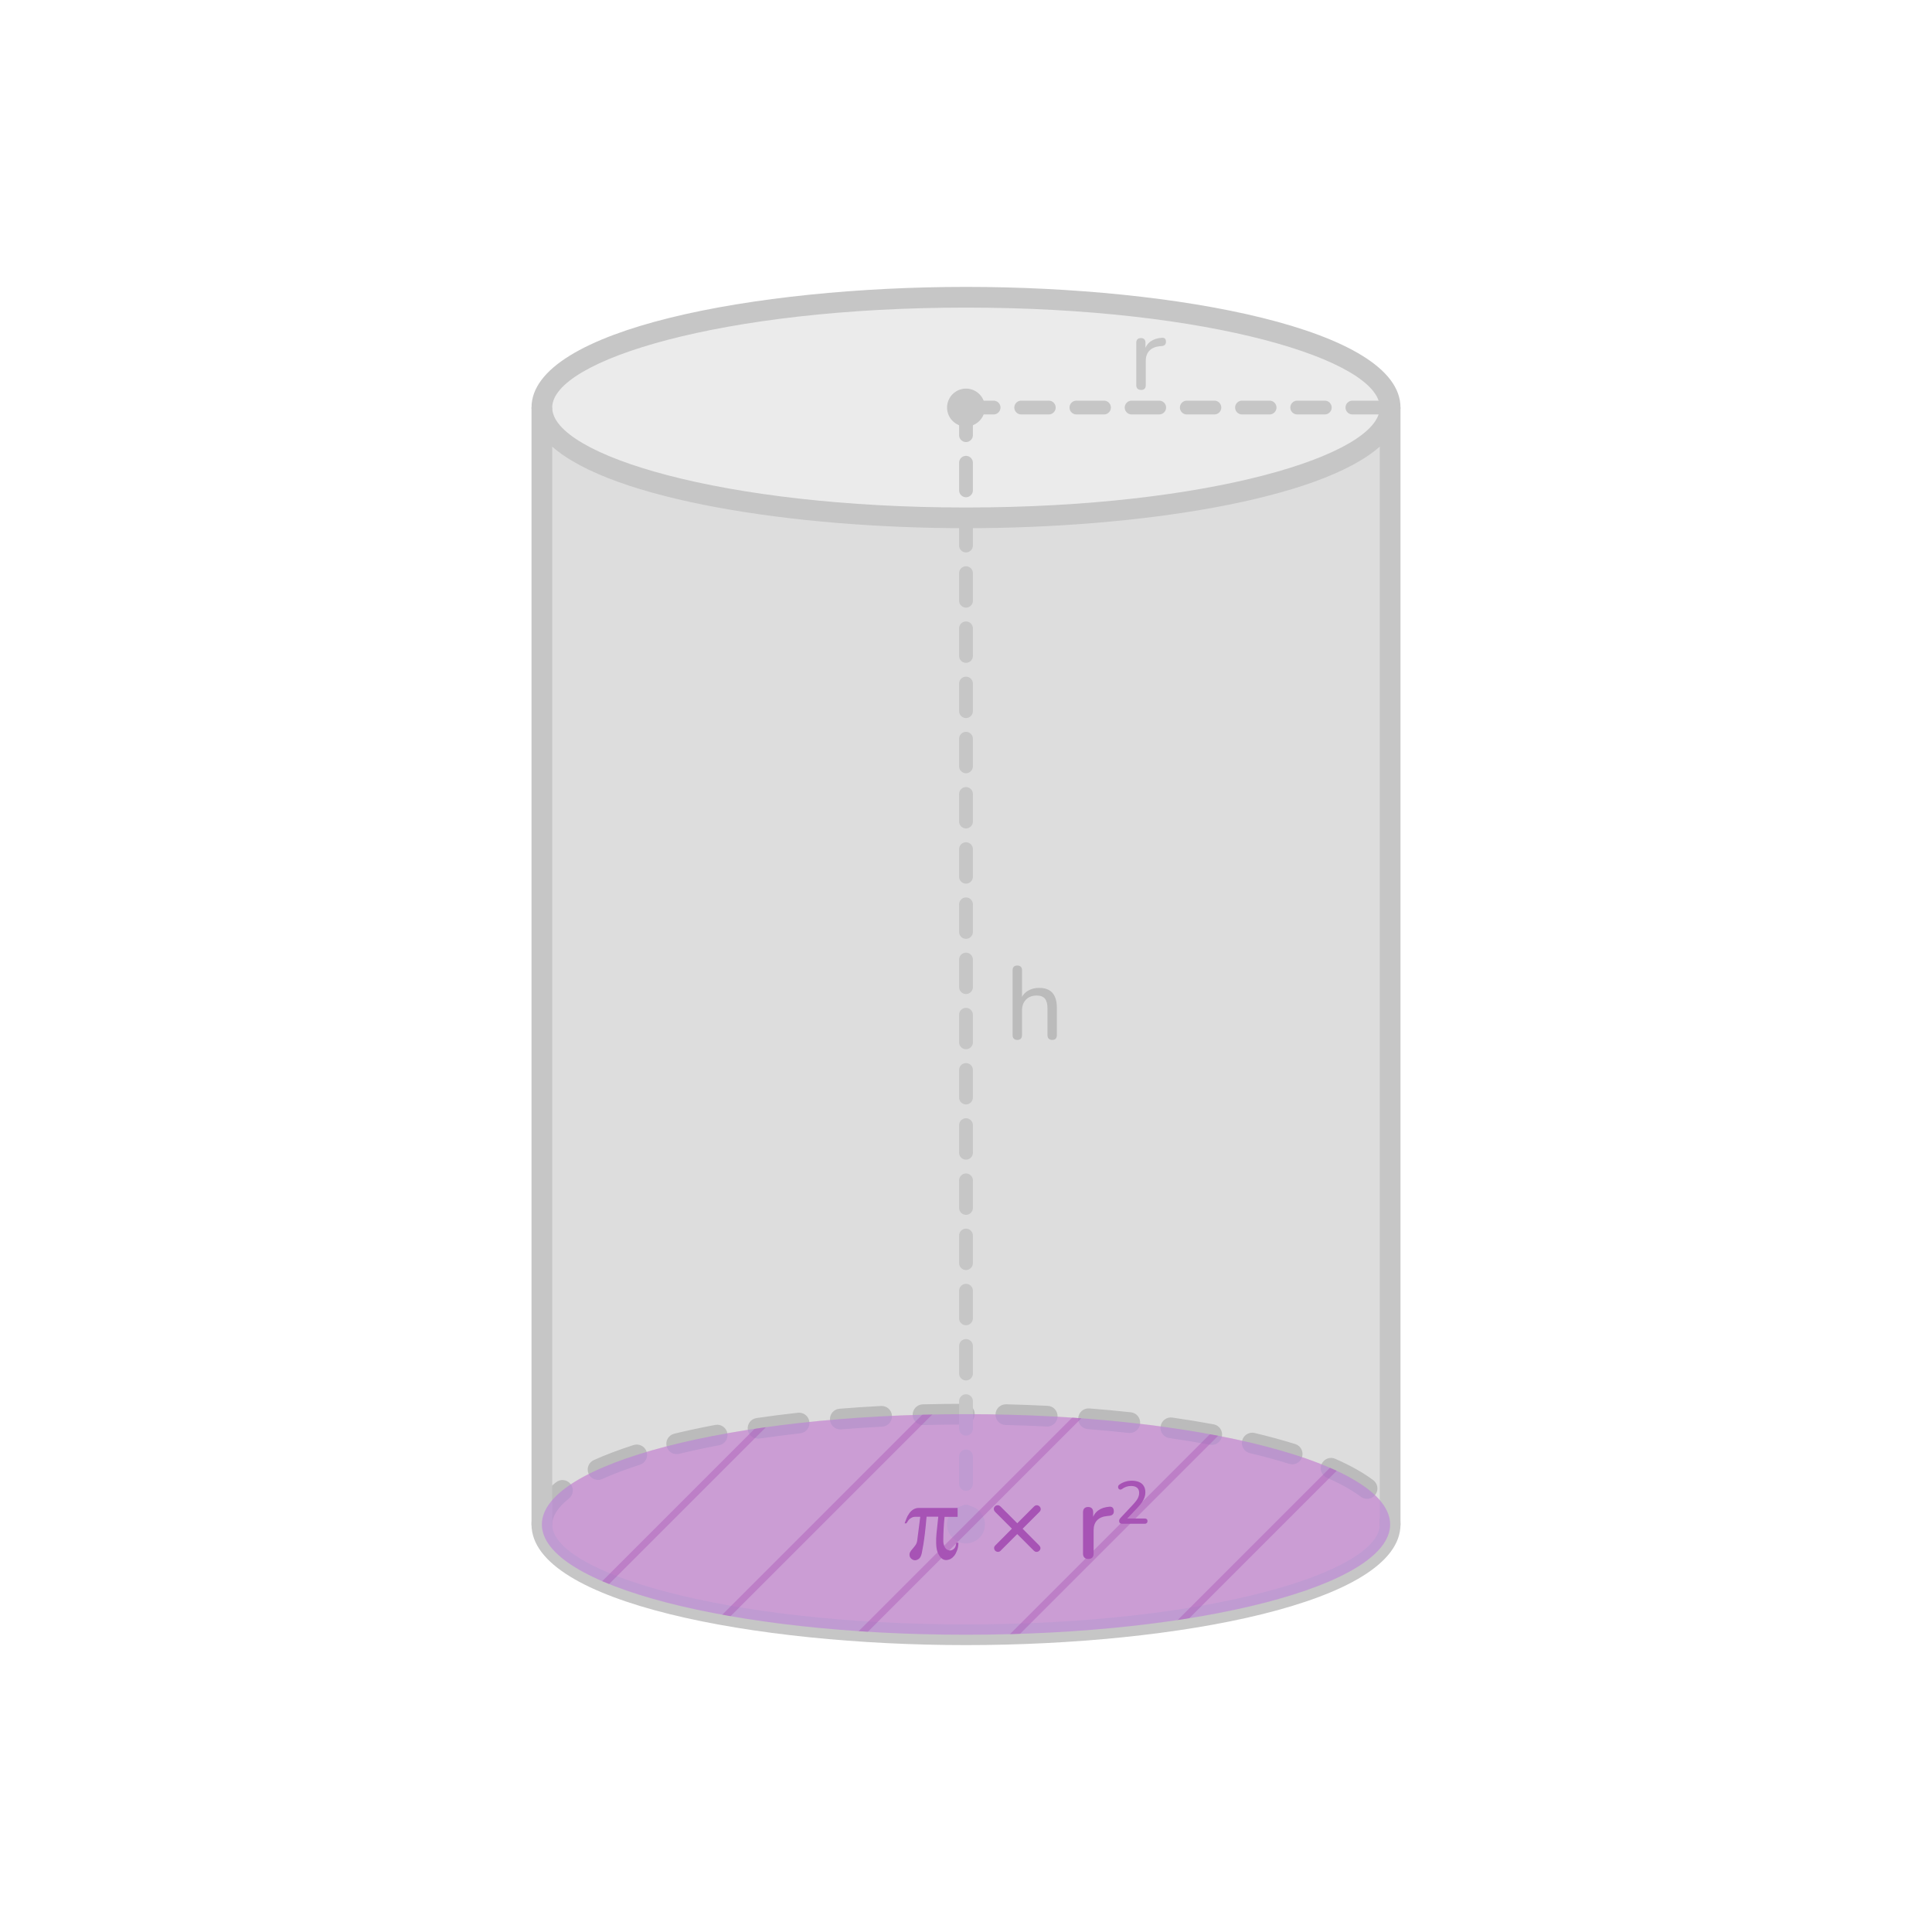
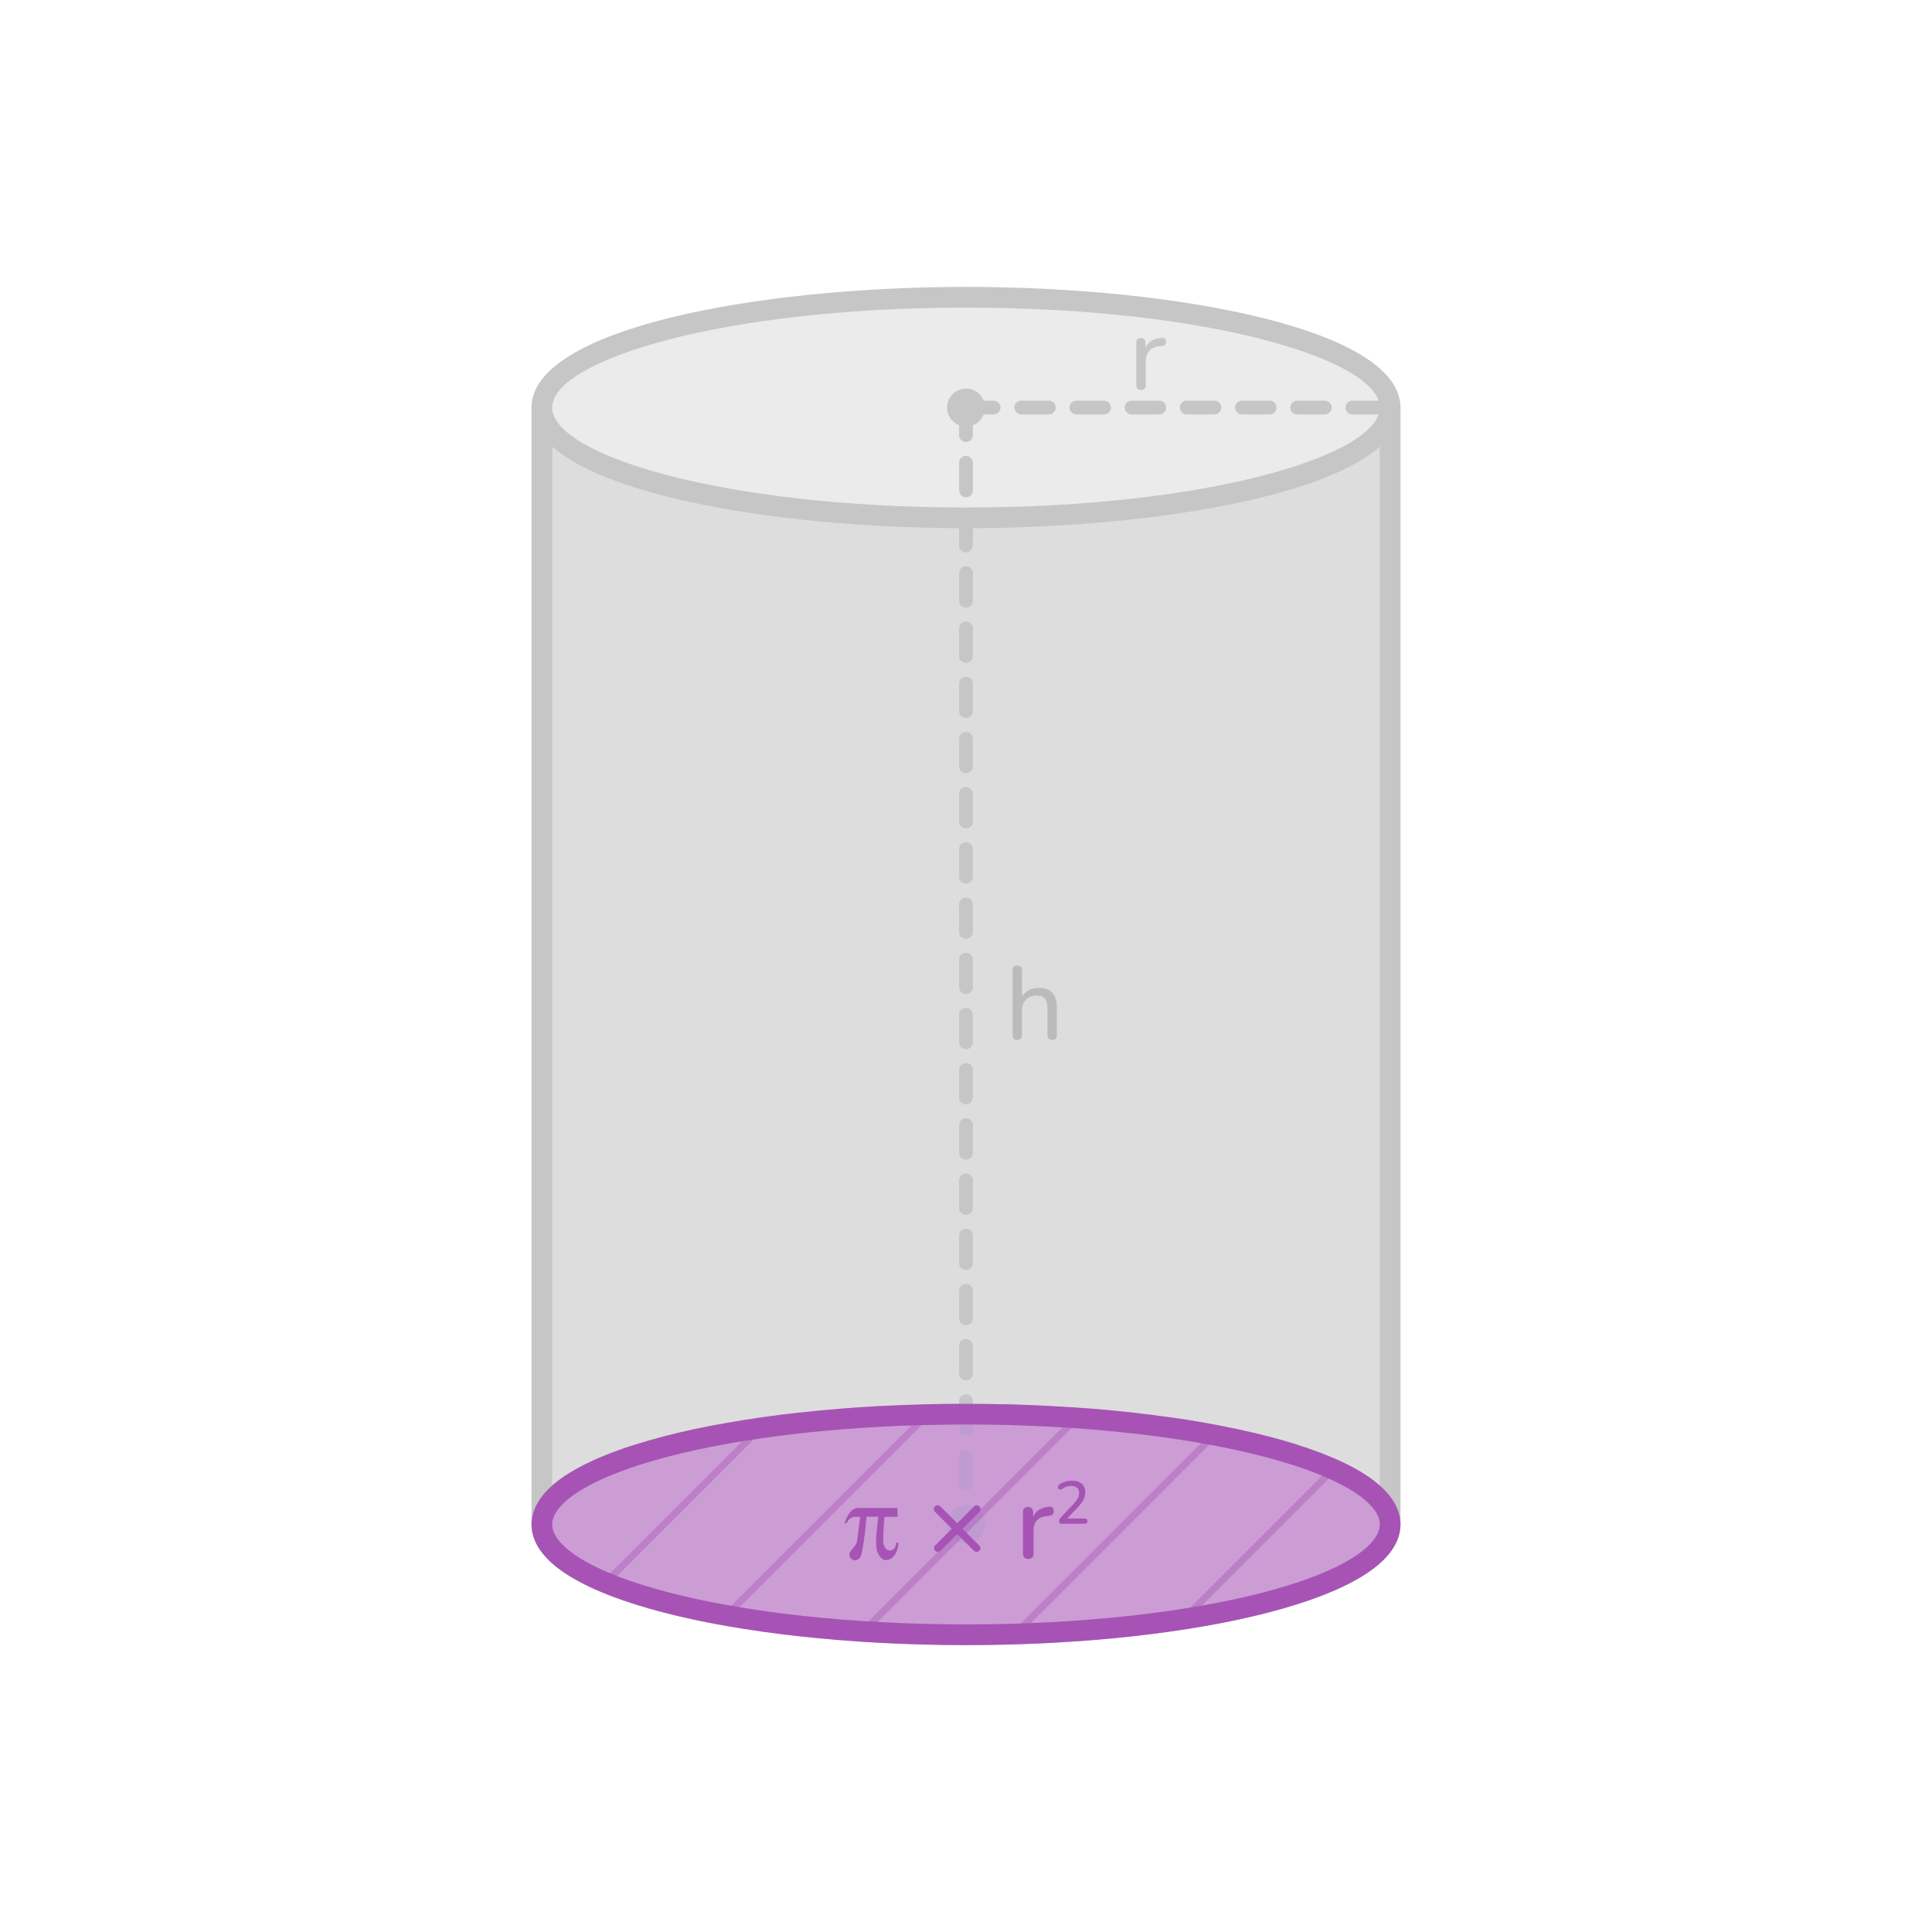
<svg xmlns="http://www.w3.org/2000/svg" width="560" height="560" viewBox="0 0 560 560">
  <defs>
    <style>
      .cls-1 {
        opacity: .7;
      }

      .cls-2, .cls-3 {
        fill: #a753b5;
      }

      .cls-4 {
        opacity: .2;
      }

      .cls-5 {
        fill: #333;
      }

      .cls-6 {
        clip-path: url(#clippath-1);
      }

      .cls-7, .cls-3 {
        opacity: .4;
      }

      .cls-8 {
        fill: #aaa;
      }

      .cls-9 {
        opacity: .1;
      }

      .cls-10 {
        clip-path: url(#clippath);
      }

-       .cls-11 {
+       .cls-11, .cls-12 {
        fill: none;
      }

      .cls-12 {
+         stroke: #a753b5;
+         stroke-miterlimit: 10;
+         stroke-width: 6px;
+       }
+ 
+       .cls-13 {
        fill: #bb70de;
      }

-       .cls-13 {
+       .cls-14 {
        fill: #ea6560;
      }

-       .cls-14 {
+       .cls-15 {
        fill: #c6c6c6;
      }
    </style>
    <clipPath id="clippath">
      <ellipse class="cls-11" cx="280" cy="441.87" rx="122.94" ry="31.97" />
    </clipPath>
    <clipPath id="clippath-1">
      <polygon class="cls-11" points="416.07 535.09 19.63 535.09 107.74 267.97 504.18 267.97 416.07 535.09" />
    </clipPath>
  </defs>
  <g id="Layer_3" data-name="Layer 3">
    <g>
      <g>
        <g class="cls-9">
          <ellipse class="cls-5" cx="280" cy="118.13" rx="122.94" ry="31.97" />
        </g>
        <g class="cls-4">
-           <ellipse class="cls-13" cx="280" cy="441.87" rx="122.94" ry="31.97" />
+           <ellipse class="cls-14" cx="280" cy="441.87" rx="122.94" ry="31.97" />
        </g>
      </g>
-       <circle class="cls-13" cx="279.99" cy="441.87" r="5.32" />
-       <path class="cls-14" d="M294.86,301.43c-.42,0-.75-.12-.99-.36-.24-.24-.36-.59-.36-1.05v-18.78c0-.46,.12-.8,.36-1.04,.24-.23,.57-.34,.99-.34s.78,.12,1.02,.34c.24,.23,.36,.58,.36,1.04v8.55h-.39c.42-1.14,1.1-2,2.05-2.58s2.04-.87,3.25-.87,2.15,.21,2.91,.64c.76,.43,1.33,1.08,1.71,1.94,.38,.86,.57,1.94,.57,3.24v7.86c0,.46-.12,.81-.34,1.05-.23,.24-.57,.36-1,.36s-.78-.12-1.02-.36-.36-.59-.36-1.05v-7.71c0-1.3-.25-2.25-.75-2.85-.5-.6-1.3-.9-2.4-.9-1.28,0-2.31,.4-3.08,1.18-.77,.79-1.16,1.86-1.16,3.2v7.08c0,.94-.46,1.41-1.38,1.41Z" />
-       <path class="cls-14" d="M330.76,113.02c-.46,0-.81-.12-1.05-.36-.24-.24-.36-.59-.36-1.05v-12.24c0-.46,.12-.8,.36-1.04,.24-.23,.57-.34,.99-.34s.75,.12,.98,.34c.23,.23,.34,.58,.34,1.04v2.31h-.3c.32-1.2,.92-2.11,1.8-2.73,.88-.62,1.99-.97,3.33-1.05,.32-.02,.58,.06,.78,.22,.2,.17,.31,.46,.33,.86,.02,.38-.07,.69-.27,.92-.2,.23-.51,.37-.93,.41l-.54,.03c-1.32,.14-2.34,.57-3.04,1.29-.71,.72-1.07,1.71-1.07,2.97v7.02c0,.46-.12,.81-.34,1.05-.23,.24-.57,.36-1,.36Z" />
-       <path class="cls-14" d="M402.94,121.13c-1.66,0-3-1.34-3-3,0-13.7-49.26-28.97-119.94-28.97s-119.94,15.27-119.94,28.97c0,1.66-1.34,3-3,3s-3-1.34-3-3c0-22.72,64.89-34.97,125.94-34.97s125.94,12.26,125.94,34.97c0,1.66-1.34,3-3,3Z" />
-       <path class="cls-14" d="M402.94,444.87c-1.66,0-3-1.34-3-3,0-.19-.01-.39-.03-.58-.18-1.65,1.02-3.13,2.67-3.3,1.65-.18,3.13,1.02,3.3,2.67,.04,.4,.06,.81,.06,1.21,0,1.66-1.34,3-3,3Zm-245.88,0c-1.66,0-3-1.34-3-3,0-4.33,2.39-8.43,7.09-12.21,1.29-1.04,3.18-.83,4.22,.46,1.04,1.29,.83,3.18-.46,4.22-3.21,2.58-4.84,5.11-4.84,7.53,0,1.66-1.34,3-3,3Zm239.19-10.43c-.63,0-1.26-.2-1.8-.6-2.51-1.89-5.82-3.75-9.84-5.51-1.52-.67-2.21-2.44-1.54-3.95,.67-1.52,2.43-2.21,3.95-1.54,4.44,1.95,8.16,4.04,11.04,6.21,1.32,1,1.59,2.88,.59,4.2-.59,.78-1.49,1.19-2.4,1.19Zm-222.9-5.49c-1.14,0-2.23-.66-2.74-1.76-.68-1.51-.01-3.29,1.5-3.97,3.39-1.53,7.27-3,11.54-4.37,1.58-.5,3.27,.37,3.77,1.94,.5,1.58-.37,3.27-1.94,3.77-4.05,1.3-7.72,2.68-10.9,4.12-.4,.18-.82,.27-1.23,.27Zm201.2-4.52c-.3,0-.6-.04-.9-.14-3.51-1.1-7.33-2.14-11.38-3.1-1.61-.38-2.61-2-2.22-3.61,.38-1.61,2-2.61,3.61-2.22,4.18,1,8.14,2.08,11.78,3.21,1.58,.49,2.46,2.18,1.97,3.76-.4,1.28-1.58,2.11-2.86,2.11Zm-178.42-2.95c-1.35,0-2.58-.92-2.91-2.29-.39-1.61,.6-3.23,2.21-3.62,3.75-.91,7.75-1.77,11.89-2.55,1.63-.31,3.2,.76,3.5,2.39,.31,1.63-.76,3.2-2.39,3.5-4.04,.76-7.94,1.6-11.59,2.48-.24,.06-.48,.08-.71,.08Zm155.1-2.68c-.18,0-.37-.02-.55-.05-3.75-.69-7.69-1.34-11.73-1.92-1.64-.24-2.78-1.76-2.54-3.4,.24-1.64,1.75-2.78,3.4-2.54,4.11,.59,8.14,1.25,11.97,1.96,1.63,.3,2.7,1.87,2.4,3.5-.27,1.44-1.53,2.45-2.95,2.45Zm-131.52-1.81c-1.46,0-2.75-1.07-2.96-2.56-.24-1.64,.89-3.16,2.53-3.4,3.89-.57,7.93-1.09,12.01-1.54,1.64-.18,3.13,1,3.31,2.65,.18,1.65-1,3.13-2.65,3.31-4.01,.45-7.98,.96-11.8,1.52-.15,.02-.29,.03-.44,.03Zm107.77-1.63c-.11,0-.22,0-.33-.02-3.86-.42-7.85-.79-11.86-1.11-1.65-.13-2.89-1.57-2.76-3.23,.13-1.65,1.56-2.89,3.23-2.76,4.07,.32,8.12,.7,12.04,1.12,1.65,.18,2.84,1.66,2.66,3.31-.17,1.54-1.47,2.68-2.98,2.68Zm-83.91-1.04c-1.55,0-2.86-1.19-2.99-2.76-.13-1.65,1.1-3.1,2.75-3.23,3.94-.32,8-.59,12.06-.8,1.66-.09,3.07,1.18,3.15,2.84,.09,1.65-1.18,3.07-2.84,3.15-4,.21-8.01,.48-11.89,.79-.08,0-.16,0-.24,0Zm59.98-.84c-.05,0-.1,0-.15,0-3.93-.2-7.94-.35-11.92-.44-1.66-.04-2.97-1.42-2.93-3.07,.04-1.66,1.42-2.95,3.07-2.93,4.03,.1,8.09,.25,12.07,.45,1.65,.08,2.93,1.49,2.85,3.15-.08,1.6-1.41,2.85-2.99,2.85Zm-36.01-.42c-1.62,0-2.95-1.29-3-2.92-.04-1.66,1.26-3.03,2.92-3.08,3.99-.1,8.05-.16,12.08-.16h0c1.66,0,3,1.34,3,3,0,1.66-1.34,3-3,3-3.98,0-7.99,.06-11.93,.16-.03,0-.05,0-.08,0Z" />
+       <circle class="cls-14" cx="279.99" cy="441.87" r="5.32" />
+       <path class="cls-15" d="M294.86,301.43c-.42,0-.75-.12-.99-.36-.24-.24-.36-.59-.36-1.05v-18.78c0-.46,.12-.8,.36-1.04,.24-.23,.57-.34,.99-.34s.78,.12,1.02,.34c.24,.23,.36,.58,.36,1.04v8.55h-.39c.42-1.14,1.1-2,2.05-2.58s2.04-.87,3.25-.87,2.15,.21,2.91,.64c.76,.43,1.33,1.08,1.71,1.94,.38,.86,.57,1.94,.57,3.24v7.86c0,.46-.12,.81-.34,1.05-.23,.24-.57,.36-1,.36s-.78-.12-1.02-.36-.36-.59-.36-1.05v-7.71c0-1.3-.25-2.25-.75-2.85-.5-.6-1.3-.9-2.4-.9-1.28,0-2.31,.4-3.08,1.18-.77,.79-1.16,1.86-1.16,3.2v7.08c0,.94-.46,1.41-1.38,1.41Z" />
+       <path class="cls-15" d="M330.76,113.02c-.46,0-.81-.12-1.05-.36-.24-.24-.36-.59-.36-1.05v-12.24c0-.46,.12-.8,.36-1.04,.24-.23,.57-.34,.99-.34s.75,.12,.98,.34c.23,.23,.34,.58,.34,1.04v2.31h-.3c.32-1.2,.92-2.11,1.8-2.73,.88-.62,1.99-.97,3.33-1.05,.32-.02,.58,.06,.78,.22,.2,.17,.31,.46,.33,.86,.02,.38-.07,.69-.27,.92-.2,.23-.51,.37-.93,.41l-.54,.03c-1.32,.14-2.34,.57-3.04,1.29-.71,.72-1.07,1.71-1.07,2.97v7.02c0,.46-.12,.81-.34,1.05-.23,.24-.57,.36-1,.36Z" />
+       <path class="cls-15" d="M402.94,121.13c-1.66,0-3-1.34-3-3,0-13.7-49.26-28.97-119.94-28.97s-119.94,15.27-119.94,28.97c0,1.66-1.34,3-3,3s-3-1.34-3-3c0-22.72,64.89-34.97,125.94-34.97s125.94,12.26,125.94,34.97c0,1.66-1.34,3-3,3Z" />
+       <path class="cls-15" d="M402.94,444.87c-1.66,0-3-1.34-3-3,0-.19-.01-.39-.03-.58-.18-1.65,1.02-3.13,2.67-3.3,1.65-.18,3.13,1.02,3.3,2.67,.04,.4,.06,.81,.06,1.21,0,1.66-1.34,3-3,3Zm-245.88,0c-1.66,0-3-1.34-3-3,0-4.33,2.39-8.43,7.09-12.21,1.29-1.04,3.18-.83,4.22,.46,1.04,1.29,.83,3.18-.46,4.22-3.21,2.58-4.84,5.11-4.84,7.53,0,1.66-1.34,3-3,3Zm239.19-10.43c-.63,0-1.26-.2-1.8-.6-2.51-1.89-5.82-3.75-9.84-5.51-1.52-.67-2.21-2.44-1.54-3.95,.67-1.52,2.43-2.21,3.95-1.54,4.44,1.95,8.16,4.04,11.04,6.21,1.32,1,1.59,2.88,.59,4.2-.59,.78-1.49,1.19-2.4,1.19Zm-222.9-5.49c-1.14,0-2.23-.66-2.74-1.76-.68-1.51-.01-3.29,1.5-3.97,3.39-1.53,7.27-3,11.54-4.37,1.58-.5,3.27,.37,3.77,1.94,.5,1.58-.37,3.27-1.94,3.77-4.05,1.3-7.72,2.68-10.9,4.12-.4,.18-.82,.27-1.23,.27Zm201.2-4.52c-.3,0-.6-.04-.9-.14-3.51-1.1-7.33-2.14-11.38-3.1-1.61-.38-2.61-2-2.22-3.61,.38-1.61,2-2.61,3.61-2.22,4.18,1,8.14,2.08,11.78,3.21,1.58,.49,2.46,2.18,1.97,3.76-.4,1.28-1.58,2.11-2.86,2.11Zm-178.42-2.95c-1.35,0-2.58-.92-2.91-2.29-.39-1.61,.6-3.23,2.21-3.62,3.75-.91,7.75-1.77,11.89-2.55,1.63-.31,3.2,.76,3.5,2.39,.31,1.63-.76,3.2-2.39,3.5-4.04,.76-7.94,1.6-11.59,2.48-.24,.06-.48,.08-.71,.08Zm155.1-2.68c-.18,0-.37-.02-.55-.05-3.75-.69-7.69-1.34-11.73-1.92-1.64-.24-2.78-1.76-2.54-3.4,.24-1.64,1.75-2.78,3.4-2.54,4.11,.59,8.14,1.25,11.97,1.96,1.63,.3,2.7,1.87,2.4,3.5-.27,1.44-1.53,2.45-2.95,2.45Zm-131.52-1.81c-1.46,0-2.75-1.07-2.96-2.56-.24-1.64,.89-3.16,2.53-3.4,3.89-.57,7.93-1.09,12.01-1.54,1.64-.18,3.13,1,3.31,2.65,.18,1.65-1,3.13-2.65,3.31-4.01,.45-7.98,.96-11.8,1.52-.15,.02-.29,.03-.44,.03Zm107.77-1.63c-.11,0-.22,0-.33-.02-3.86-.42-7.85-.79-11.86-1.11-1.65-.13-2.89-1.57-2.76-3.23,.13-1.65,1.56-2.89,3.23-2.76,4.07,.32,8.12,.7,12.04,1.12,1.65,.18,2.84,1.66,2.66,3.31-.17,1.54-1.47,2.68-2.98,2.68Zm-83.91-1.04c-1.55,0-2.86-1.19-2.99-2.76-.13-1.65,1.1-3.1,2.75-3.23,3.94-.32,8-.59,12.06-.8,1.66-.09,3.07,1.18,3.15,2.84,.09,1.65-1.18,3.07-2.84,3.15-4,.21-8.01,.48-11.89,.79-.08,0-.16,0-.24,0Zm59.98-.84c-.05,0-.1,0-.15,0-3.93-.2-7.94-.35-11.92-.44-1.66-.04-2.97-1.42-2.93-3.07,.04-1.66,1.42-2.95,3.07-2.93,4.03,.1,8.09,.25,12.07,.45,1.65,.08,2.93,1.49,2.85,3.15-.08,1.6-1.41,2.85-2.99,2.85Zm-36.01-.42c-1.62,0-2.95-1.29-3-2.92-.04-1.66,1.26-3.03,2.92-3.08,3.99-.1,8.05-.16,12.08-.16h0c1.66,0,3,1.34,3,3,0,1.66-1.34,3-3,3-3.98,0-7.99,.06-11.93,.16-.03,0-.05,0-.08,0Z" />
      <g class="cls-7">
        <path class="cls-8" d="M402.94,118.13V441.87c0,17.66-55.04,31.97-122.94,31.97s-122.94-14.32-122.94-31.97V118.13s0,0,0,0c0,17.66,55.04,31.97,122.94,31.97s122.94-14.32,122.94-31.97Z" />
      </g>
-       <path class="cls-14" d="M280,476.84c-61.05,0-125.94-12.26-125.94-34.97V118.13s6,0,6,0v.07c.17,13.69,49.38,28.9,119.94,28.9s119.94-15.27,119.94-28.97h6V441.87c0,22.72-64.89,34.97-125.94,34.97ZM160.06,129.45V441.87c0,13.7,49.26,28.97,119.94,28.97s119.94-15.27,119.94-28.97V129.45c-17.42,15.44-69.97,23.65-119.94,23.65s-102.52-8.21-119.94-23.65Z" />
+       <path class="cls-15" d="M280,476.84c-61.05,0-125.94-12.26-125.94-34.97V118.13s6,0,6,0v.07c.17,13.69,49.38,28.9,119.94,28.9s119.94-15.27,119.94-28.97h6V441.87c0,22.72-64.89,34.97-125.94,34.97ZM160.06,129.45V441.87c0,13.7,49.26,28.97,119.94,28.97s119.94-15.27,119.94-28.97V129.45c-17.42,15.44-69.97,23.65-119.94,23.65s-102.52-8.21-119.94-23.65Z" />
    </g>
-     <circle class="cls-14" cx="280" cy="118.13" r="5.49" />
+     <circle class="cls-15" cx="280" cy="118.13" r="5.49" />
  </g>
  <g id="background">
-     <path class="cls-14" d="M280,443.67c-1.1,0-2-.9-2-2v-3.54c0-1.1,.9-2,2-2s2,.9,2,2v3.54c0,1.1-.9,2-2,2Zm0-11.54c-1.1,0-2-.9-2-2v-8c0-1.1,.9-2,2-2s2,.9,2,2v8c0,1.1-.9,2-2,2Zm0-16c-1.1,0-2-.9-2-2v-8c0-1.1,.9-2,2-2s2,.9,2,2v8c0,1.1-.9,2-2,2Zm0-16c-1.1,0-2-.9-2-2v-8c0-1.1,.9-2,2-2s2,.9,2,2v8c0,1.1-.9,2-2,2Zm0-16c-1.1,0-2-.9-2-2v-8c0-1.1,.9-2,2-2s2,.9,2,2v8c0,1.1-.9,2-2,2Zm0-16c-1.1,0-2-.9-2-2v-8c0-1.1,.9-2,2-2s2,.9,2,2v8c0,1.1-.9,2-2,2Zm0-16c-1.1,0-2-.9-2-2v-8c0-1.1,.9-2,2-2s2,.9,2,2v8c0,1.1-.9,2-2,2Zm0-16c-1.1,0-2-.9-2-2v-8c0-1.1,.9-2,2-2s2,.9,2,2v8c0,1.1-.9,2-2,2Zm0-16c-1.1,0-2-.9-2-2v-8c0-1.1,.9-2,2-2s2,.9,2,2v8c0,1.1-.9,2-2,2Zm0-16c-1.1,0-2-.9-2-2v-8c0-1.1,.9-2,2-2s2,.9,2,2v8c0,1.1-.9,2-2,2Zm0-16c-1.1,0-2-.9-2-2v-8c0-1.1,.9-2,2-2s2,.9,2,2v8c0,1.1-.9,2-2,2Zm0-16c-1.1,0-2-.9-2-2v-8c0-1.1,.9-2,2-2s2,.9,2,2v8c0,1.1-.9,2-2,2Zm0-16c-1.1,0-2-.9-2-2v-8c0-1.1,.9-2,2-2s2,.9,2,2v8c0,1.1-.9,2-2,2Zm0-16c-1.1,0-2-.9-2-2v-8c0-1.1,.9-2,2-2s2,.9,2,2v8c0,1.1-.9,2-2,2Zm0-16c-1.1,0-2-.9-2-2v-8c0-1.1,.9-2,2-2s2,.9,2,2v8c0,1.1-.9,2-2,2Zm0-16c-1.1,0-2-.9-2-2v-8c0-1.1,.9-2,2-2s2,.9,2,2v8c0,1.1-.9,2-2,2Zm0-16c-1.1,0-2-.9-2-2v-8c0-1.1,.9-2,2-2s2,.9,2,2v8c0,1.1-.9,2-2,2Zm0-16c-1.1,0-2-.9-2-2v-8c0-1.1,.9-2,2-2s2,.9,2,2v8c0,1.1-.9,2-2,2Zm0-16c-1.1,0-2-.9-2-2v-8c0-1.1,.9-2,2-2s2,.9,2,2v8c0,1.1-.9,2-2,2Zm0-16c-1.1,0-2-.9-2-2v-8c0-1.1,.9-2,2-2s2,.9,2,2v8c0,1.1-.9,2-2,2Zm0-16c-1.1,0-2-.9-2-2v-8c0-1.1,.9-2,2-2s2,.9,2,2v8c0,1.1-.9,2-2,2Z" />
-     <path class="cls-14" d="M400,120.13h-8c-1.1,0-2-.9-2-2s.9-2,2-2h8c1.1,0,2,.9,2,2s-.9,2-2,2Zm-16,0h-8c-1.1,0-2-.9-2-2s.9-2,2-2h8c1.1,0,2,.9,2,2s-.9,2-2,2Zm-16,0h-8c-1.1,0-2-.9-2-2s.9-2,2-2h8c1.1,0,2,.9,2,2s-.9,2-2,2Zm-16,0h-8c-1.1,0-2-.9-2-2s.9-2,2-2h8c1.1,0,2,.9,2,2s-.9,2-2,2Zm-16,0h-8c-1.1,0-2-.9-2-2s.9-2,2-2h8c1.1,0,2,.9,2,2s-.9,2-2,2Zm-16,0h-8c-1.1,0-2-.9-2-2s.9-2,2-2h8c1.1,0,2,.9,2,2s-.9,2-2,2Zm-16,0h-8c-1.1,0-2-.9-2-2s.9-2,2-2h8c1.1,0,2,.9,2,2s-.9,2-2,2Zm-16,0h-8c-1.1,0-2-.9-2-2s.9-2,2-2h8c1.1,0,2,.9,2,2s-.9,2-2,2Z" />
-     <circle class="cls-14" cx="280" cy="441.87" r="5.49" />
+     <path class="cls-15" d="M280,443.67c-1.1,0-2-.9-2-2v-3.54c0-1.1,.9-2,2-2s2,.9,2,2v3.54c0,1.1-.9,2-2,2Zm0-11.54c-1.1,0-2-.9-2-2v-8c0-1.1,.9-2,2-2s2,.9,2,2v8c0,1.1-.9,2-2,2Zm0-16c-1.1,0-2-.9-2-2v-8c0-1.1,.9-2,2-2s2,.9,2,2v8c0,1.1-.9,2-2,2Zm0-16c-1.1,0-2-.9-2-2v-8c0-1.1,.9-2,2-2s2,.9,2,2v8c0,1.1-.9,2-2,2Zm0-16c-1.1,0-2-.9-2-2v-8c0-1.1,.9-2,2-2s2,.9,2,2v8c0,1.1-.9,2-2,2Zm0-16c-1.1,0-2-.9-2-2v-8c0-1.1,.9-2,2-2s2,.9,2,2v8c0,1.1-.9,2-2,2Zm0-16c-1.1,0-2-.9-2-2v-8c0-1.1,.9-2,2-2s2,.9,2,2v8c0,1.1-.9,2-2,2Zm0-16c-1.1,0-2-.9-2-2v-8c0-1.1,.9-2,2-2s2,.9,2,2v8c0,1.1-.9,2-2,2Zm0-16c-1.1,0-2-.9-2-2v-8c0-1.1,.9-2,2-2s2,.9,2,2v8c0,1.1-.9,2-2,2Zm0-16c-1.1,0-2-.9-2-2v-8c0-1.1,.9-2,2-2s2,.9,2,2v8c0,1.1-.9,2-2,2Zm0-16c-1.1,0-2-.9-2-2v-8c0-1.1,.9-2,2-2s2,.9,2,2v8c0,1.1-.9,2-2,2Zm0-16c-1.1,0-2-.9-2-2v-8c0-1.1,.9-2,2-2s2,.9,2,2v8c0,1.1-.9,2-2,2Zm0-16c-1.1,0-2-.9-2-2v-8c0-1.1,.9-2,2-2s2,.9,2,2v8c0,1.1-.9,2-2,2Zm0-16c-1.1,0-2-.9-2-2v-8c0-1.1,.9-2,2-2s2,.9,2,2v8c0,1.1-.9,2-2,2Zm0-16c-1.1,0-2-.9-2-2v-8c0-1.1,.9-2,2-2s2,.9,2,2v8c0,1.1-.9,2-2,2Zm0-16c-1.1,0-2-.9-2-2v-8c0-1.1,.9-2,2-2s2,.9,2,2v8c0,1.1-.9,2-2,2Zm0-16c-1.1,0-2-.9-2-2v-8c0-1.1,.9-2,2-2s2,.9,2,2v8c0,1.1-.9,2-2,2Zm0-16c-1.1,0-2-.9-2-2v-8c0-1.1,.9-2,2-2s2,.9,2,2v8c0,1.1-.9,2-2,2Zm0-16c-1.1,0-2-.9-2-2v-8c0-1.1,.9-2,2-2s2,.9,2,2v8c0,1.1-.9,2-2,2Zm0-16c-1.1,0-2-.9-2-2v-8c0-1.1,.9-2,2-2s2,.9,2,2v8c0,1.1-.9,2-2,2Zm0-16c-1.1,0-2-.9-2-2v-8c0-1.1,.9-2,2-2s2,.9,2,2v8c0,1.1-.9,2-2,2Z" />
+     <path class="cls-15" d="M400,120.13h-8c-1.1,0-2-.9-2-2s.9-2,2-2h8c1.1,0,2,.9,2,2s-.9,2-2,2Zm-16,0h-8c-1.1,0-2-.9-2-2s.9-2,2-2h8c1.1,0,2,.9,2,2s-.9,2-2,2Zm-16,0h-8c-1.1,0-2-.9-2-2s.9-2,2-2h8c1.1,0,2,.9,2,2s-.9,2-2,2Zm-16,0h-8c-1.1,0-2-.9-2-2s.9-2,2-2h8c1.1,0,2,.9,2,2s-.9,2-2,2Zm-16,0h-8c-1.1,0-2-.9-2-2s.9-2,2-2h8c1.1,0,2,.9,2,2s-.9,2-2,2Zm-16,0h-8c-1.1,0-2-.9-2-2s.9-2,2-2h8c1.1,0,2,.9,2,2s-.9,2-2,2Zm-16,0h-8c-1.1,0-2-.9-2-2s.9-2,2-2h8c1.1,0,2,.9,2,2s-.9,2-2,2Zm-16,0h-8c-1.1,0-2-.9-2-2s.9-2,2-2h8c1.1,0,2,.9,2,2s-.9,2-2,2Z" />
+     <circle class="cls-15" cx="280" cy="441.87" r="5.49" />
    <g class="cls-10">
      <g>
        <g class="cls-1">
          <g class="cls-1">
-             <polygon class="cls-12" points="416.07 535.09 19.63 535.09 107.74 267.97 504.18 267.97 416.07 535.09" />
+             <polygon class="cls-13" points="416.07 535.09 19.63 535.09 107.74 267.97 504.18 267.97 416.07 535.09" />
          </g>
        </g>
        <g class="cls-6">
          <g>
            <polygon class="cls-3" points="186.82 626.94 184 626.94 532.87 278.06 533.91 279.86 186.82 626.94" />
            <polygon class="cls-2" points="-50.54 373.97 -46.95 367.55 176.64 143.96 177.68 145.75 -50.54 373.97" />
            <g class="cls-7">
              <polygon class="cls-2" points="-59.07 471.72 -61.9 471.72 208.99 200.83 210.02 202.62 -59.07 471.72" />
            </g>
            <g class="cls-7">
              <polygon class="cls-2" points="-81.33 449.45 -84.16 449.45 186.73 178.57 187.76 180.36 -81.33 449.45" />
            </g>
            <g class="cls-7">
              <polygon class="cls-2" points="-14.46 516.33 -17.29 516.33 253.6 245.44 254.63 247.23 -14.46 516.33" />
            </g>
            <g class="cls-7">
              <polygon class="cls-2" points="-36.72 494.06 -39.55 494.06 231.34 223.18 232.37 224.97 -36.72 494.06" />
            </g>
            <g class="cls-7">
              <polygon class="cls-2" points="41.27 549.7 38.45 549.7 378.84 209.31 379.87 211.1 41.27 549.7" />
            </g>
            <g class="cls-7">
              <polygon class="cls-2" points="19.01 527.44 16.18 527.44 287.07 256.55 288.11 258.34 19.01 527.44" />
            </g>
            <g class="cls-7">
              <polygon class="cls-2" points="85.9 594.32 83.07 594.32 423.46 253.93 424.49 255.72 85.9 594.32" />
            </g>
            <g class="cls-7">
              <polygon class="cls-2" points="63.63 572.06 60.81 572.06 401.2 231.67 402.23 233.46 63.63 572.06" />
            </g>
            <g class="cls-7">
              <polygon class="cls-2" points="142.2 582.32 139.37 582.32 488.25 233.44 489.29 235.24 142.2 582.32" />
            </g>
            <g class="cls-7">
              <polygon class="cls-2" points="164.56 604.68 161.73 604.68 510.61 255.8 511.65 257.6 164.56 604.68" />
            </g>
            <g class="cls-7">
              <polygon class="cls-2" points="209.09 649.2 206.26 649.2 555.13 300.33 556.17 302.12 209.09 649.2" />
            </g>
            <g class="cls-7">
              <polygon class="cls-2" points="331.7 615.84 328.87 615.84 599.76 344.95 600.79 346.74 331.7 615.84" />
            </g>
            <g class="cls-7">
              <polygon class="cls-2" points="309.44 593.57 306.61 593.57 577.5 322.69 578.53 324.48 309.44 593.57" />
            </g>
            <g class="cls-7">
              <polygon class="cls-2" points="353.96 638.1 351.13 638.1 622.02 367.21 623.05 369 353.96 638.1" />
            </g>
            <polygon class="cls-2" points="275.26 806.04 272.43 806.04 543.32 535.15 544.35 536.95 275.26 806.04" />
            <g class="cls-7">
              <polygon class="cls-2" points="253 783.78 250.17 783.78 521.05 512.89 522.09 514.69 253 783.78" />
            </g>
          </g>
        </g>
      </g>
    </g>
    <g>
-       <path class="cls-2" d="M271.95,439.63h-3.38c-.17,1.96-.33,3.57-.48,4.83s-.31,2.33-.45,3.24c-.15,.9-.3,1.73-.45,2.47-.13,.58-.31,1.03-.56,1.36-.24,.33-.61,.55-1.08,.68-.39,.1-.78,.02-1.17-.23-.38-.25-.62-.56-.7-.91-.06-.26-.07-.49-.04-.67,.03-.18,.08-.35,.16-.5s.17-.3,.26-.42,.2-.25,.31-.38c.03-.04,.2-.24,.5-.6,.31-.36,.54-.69,.7-.99,.16-.3,.25-.63,.29-.99l.88-6.87h-1.42c-.4,0-.78,.09-1.14,.29-.36,.19-.64,.41-.83,.67l-.63,.94h-.51c.14-.38,.31-.84,.51-1.37s.49-1.05,.85-1.55c.28-.42,.66-.78,1.14-1.09,.48-.31,1.04-.46,1.67-.46h11.19v2.58h-3.78c-.24,2.33-.37,4.68-.37,7.05,0,.43,.07,.85,.22,1.26s.33,.72,.54,.94c.27,.25,.61,.42,1,.49,.4,.07,.8-.05,1.21-.37,.22-.18,.39-.38,.49-.6,.1-.22,.17-.44,.2-.64l.09-.62h.63c0,.81-.13,1.54-.37,2.19s-.51,1.17-.83,1.57c-.32,.4-.64,.68-.95,.86-.35,.21-.76,.34-1.23,.39-.47,.04-.9-.07-1.29-.33-.64-.47-1.13-1.21-1.46-2.21-.19-.59-.29-1.36-.32-2.32-.02-.96,0-1.9,.1-2.82l.51-4.82Z" />
-       <path class="cls-2" d="M290.07,449.46c-.26,.26-.54,.38-.84,.36-.3-.02-.55-.13-.75-.33-.2-.2-.31-.45-.33-.75-.02-.3,.11-.58,.39-.84l4.77-4.8-4.86-4.86c-.22-.22-.34-.45-.38-.69-.03-.24,0-.46,.12-.66,.11-.2,.26-.36,.46-.46,.2-.11,.42-.15,.67-.12,.25,.03,.49,.16,.71,.38l4.83,4.83,4.83-4.83c.28-.28,.57-.41,.87-.39,.3,.02,.55,.14,.76,.35s.33,.46,.34,.75-.11,.58-.39,.85l-4.86,4.86,4.77,4.8c.22,.22,.35,.45,.39,.67,.04,.23,0,.45-.12,.65-.12,.2-.28,.36-.47,.46-.19,.11-.41,.16-.64,.13-.24-.02-.47-.14-.69-.36l-4.8-4.8-4.8,4.8Z" />
-       <path class="cls-2" d="M315.45,451.87c-.5,0-.88-.13-1.14-.41-.26-.27-.39-.64-.39-1.12v-12c0-.5,.13-.88,.39-1.14,.26-.26,.62-.39,1.08-.39s.84,.13,1.09,.39,.38,.64,.38,1.14v2.19h-.3c.32-1.2,.91-2.11,1.77-2.73,.86-.62,1.96-.98,3.3-1.08,.36-.02,.65,.07,.86,.27s.33,.51,.35,.93c.04,.42-.05,.76-.27,1-.22,.25-.56,.4-1.02,.44l-.57,.06c-1.3,.12-2.29,.53-2.97,1.23-.68,.7-1.02,1.66-1.02,2.88v6.81c0,.48-.12,.86-.38,1.12-.25,.27-.64,.41-1.16,.41Z" />
-       <path class="cls-2" d="M325.27,441.67c-.31,0-.54-.07-.68-.22-.14-.15-.21-.35-.21-.6,0-.16,.04-.32,.12-.47,.08-.15,.2-.31,.35-.47l3.73-3.99c.57-.61,.98-1.16,1.23-1.67,.25-.51,.38-1.02,.38-1.53,0-.65-.2-1.15-.6-1.49s-.98-.51-1.75-.51c-.47,0-.92,.07-1.35,.21-.43,.14-.86,.37-1.29,.68-.17,.12-.34,.17-.49,.16-.15-.01-.28-.07-.39-.17-.11-.1-.18-.23-.22-.38-.03-.15-.03-.31,.02-.47,.05-.16,.16-.3,.33-.42,.48-.36,1.03-.64,1.66-.84,.63-.2,1.27-.3,1.92-.3,.85,0,1.57,.13,2.16,.39,.59,.26,1.04,.64,1.34,1.15,.3,.5,.46,1.11,.46,1.84,0,.49-.08,.97-.24,1.43-.16,.47-.4,.94-.72,1.42-.32,.48-.74,.99-1.25,1.53l-3.53,3.71v-.51h5.56c.26,0,.45,.06,.59,.19,.14,.13,.21,.31,.21,.56s-.07,.43-.21,.57c-.14,.13-.34,.2-.59,.2h-6.54Z" />
+       <path class="cls-2" d="M254.54,439.63h-3.38c-.17,1.96-.33,3.57-.48,4.83s-.31,2.33-.45,3.24c-.15,.9-.3,1.73-.45,2.47-.13,.58-.31,1.03-.56,1.36-.24,.33-.61,.55-1.08,.68-.39,.1-.78,.02-1.17-.23-.38-.25-.62-.56-.7-.91-.06-.26-.07-.49-.04-.67,.03-.18,.08-.35,.16-.5s.17-.3,.26-.42,.2-.25,.31-.38c.03-.04,.2-.24,.5-.6,.31-.36,.54-.69,.7-.99,.16-.3,.25-.63,.29-.99l.88-6.87h-1.42c-.4,0-.78,.09-1.14,.29-.36,.19-.64,.41-.83,.67l-.63,.94h-.51c.14-.38,.31-.84,.51-1.37s.49-1.05,.85-1.55c.28-.42,.66-.78,1.14-1.09,.48-.31,1.04-.46,1.67-.46h11.19v2.58h-3.78c-.24,2.33-.37,4.68-.37,7.05,0,.43,.07,.85,.22,1.26s.33,.72,.54,.94c.27,.25,.61,.42,1,.49,.4,.07,.8-.05,1.21-.37,.22-.18,.39-.38,.49-.6,.1-.22,.17-.44,.2-.64l.09-.62h.63c0,.81-.13,1.54-.37,2.19s-.51,1.17-.83,1.57c-.32,.4-.64,.68-.95,.86-.35,.21-.76,.34-1.23,.39-.47,.04-.9-.07-1.29-.33-.64-.47-1.13-1.21-1.46-2.21-.19-.59-.29-1.36-.32-2.32-.02-.96,0-1.9,.1-2.82l.51-4.82Z" />
+       <path class="cls-2" d="M272.66,449.46c-.26,.26-.54,.38-.84,.36-.3-.02-.55-.13-.75-.33-.2-.2-.31-.45-.33-.75-.02-.3,.11-.58,.39-.84l4.77-4.8-4.86-4.86c-.22-.22-.34-.45-.38-.69-.03-.24,0-.46,.12-.66,.11-.2,.26-.36,.46-.46,.2-.11,.42-.15,.67-.12,.25,.03,.49,.16,.71,.38l4.83,4.83,4.83-4.83c.28-.28,.57-.41,.87-.39,.3,.02,.55,.14,.76,.35s.33,.46,.34,.75-.11,.58-.39,.85l-4.86,4.86,4.77,4.8c.22,.22,.35,.45,.39,.67,.04,.23,0,.45-.12,.65-.12,.2-.28,.36-.47,.46-.19,.11-.41,.16-.64,.13-.24-.02-.47-.14-.69-.36l-4.8-4.8-4.8,4.8Z" />
+       <path class="cls-2" d="M298.04,451.87c-.5,0-.88-.13-1.14-.41-.26-.27-.39-.64-.39-1.12v-12c0-.5,.13-.88,.39-1.14,.26-.26,.62-.39,1.08-.39s.84,.13,1.09,.39,.38,.64,.38,1.14v2.19h-.3c.32-1.2,.91-2.11,1.77-2.73,.86-.62,1.96-.98,3.3-1.08,.36-.02,.65,.07,.86,.27s.33,.51,.35,.93c.04,.42-.05,.76-.27,1-.22,.25-.56,.4-1.02,.44l-.57,.06c-1.3,.12-2.29,.53-2.97,1.23-.68,.7-1.02,1.66-1.02,2.88v6.81c0,.48-.12,.86-.38,1.12-.25,.27-.64,.41-1.16,.41Z" />
+       <path class="cls-2" d="M307.86,441.67c-.31,0-.54-.07-.68-.22-.14-.15-.21-.35-.21-.6,0-.16,.04-.32,.12-.47,.08-.15,.2-.31,.35-.47l3.73-3.99c.57-.61,.98-1.16,1.23-1.67,.25-.51,.38-1.02,.38-1.53,0-.65-.2-1.15-.6-1.49s-.98-.51-1.75-.51c-.47,0-.92,.07-1.35,.21-.43,.14-.86,.37-1.29,.68-.17,.12-.34,.17-.49,.16-.15-.01-.28-.07-.39-.17-.11-.1-.18-.23-.22-.38-.03-.15-.03-.31,.02-.47,.05-.16,.16-.3,.33-.42,.48-.36,1.03-.64,1.66-.84,.63-.2,1.27-.3,1.92-.3,.85,0,1.57,.13,2.16,.39,.59,.26,1.04,.64,1.34,1.15,.3,.5,.46,1.11,.46,1.84,0,.49-.08,.97-.24,1.43-.16,.47-.4,.94-.72,1.42-.32,.48-.74,.99-1.25,1.53l-3.53,3.71v-.51h5.56c.26,0,.45,.06,.59,.19,.14,.13,.21,.31,.21,.56s-.07,.43-.21,.57c-.14,.13-.34,.2-.59,.2h-6.54Z" />
    </g>
+     <ellipse class="cls-12" cx="280" cy="441.87" rx="122.94" ry="31.97" />
  </g>
</svg>
